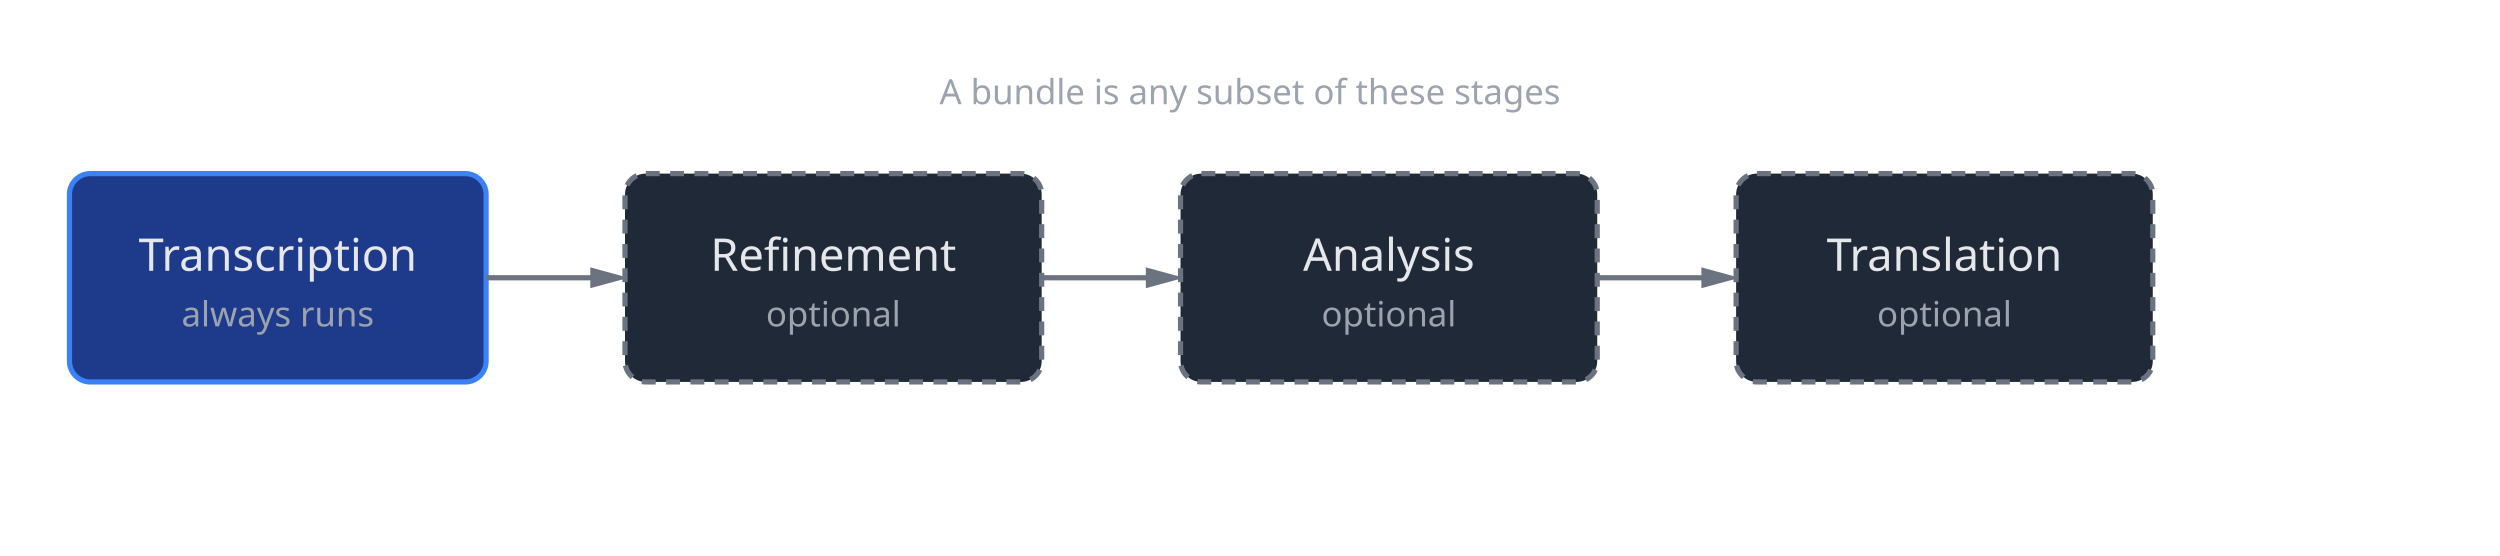
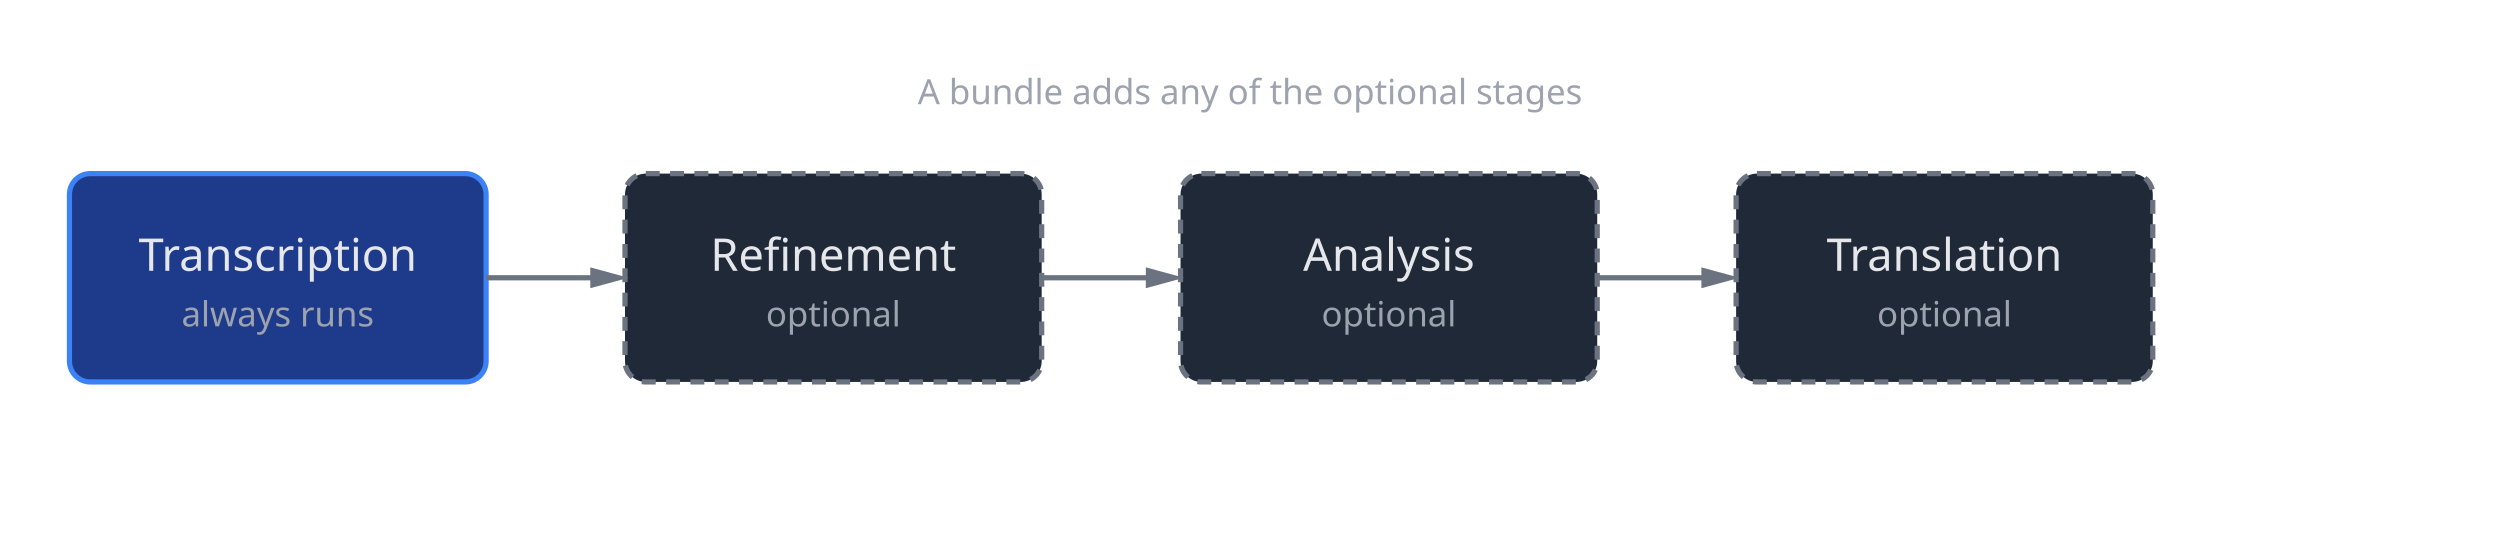
<svg xmlns="http://www.w3.org/2000/svg" viewBox="0 0 720 160" role="img" aria-labelledby="bundle-pipeline-title">
  <style>
    .stage { stroke-width: 1.5; }
    .required { fill: #1e3a8a; stroke: #3b82f6; }
    .optional { fill: #1f2937; stroke: #6b7280; stroke-dasharray: 4 3; }
    .label { fill: #e5e7eb; font-family: system-ui, sans-serif; font-size: 13px; text-anchor: middle; }
    .sub { fill: #9ca3af; font-family: system-ui, sans-serif; font-size: 10px; text-anchor: middle; }
    .arrow { fill: none; stroke: #6b7280; stroke-width: 1.5; }
    .arrow-head { fill: #6b7280; }
  </style>
  <rect class="stage required" x="20" y="50" width="120" height="60" rx="6" />
  <text class="label" x="80" y="78">Transcription</text>
  <text class="sub" x="80" y="94">always runs</text>
  <rect class="stage optional" x="180" y="50" width="120" height="60" rx="6" />
  <text class="label" x="240" y="78">Refinement</text>
  <text class="sub" x="240" y="94">optional</text>
  <rect class="stage optional" x="340" y="50" width="120" height="60" rx="6" />
  <text class="label" x="400" y="78">Analysis</text>
  <text class="sub" x="400" y="94">optional</text>
  <rect class="stage optional" x="500" y="50" width="120" height="60" rx="6" />
  <text class="label" x="560" y="78">Translation</text>
  <text class="sub" x="560" y="94">optional</text>
  <path class="arrow" d="M 140 80 L 175 80" />
  <polygon class="arrow-head" points="170,77 181,80 170,83" />
  <path class="arrow" d="M 300 80 L 335 80" />
  <polygon class="arrow-head" points="330,77 341,80 330,83" />
  <path class="arrow" d="M 460 80 L 495 80" />
  <polygon class="arrow-head" points="490,77 501,80 490,83" />
-   <text class="sub" x="360" y="30">A bundle is any subset of these stages</text>
+   <text class="sub" x="360" y="30">A bundle adds any of the optional stages</text>
</svg>
